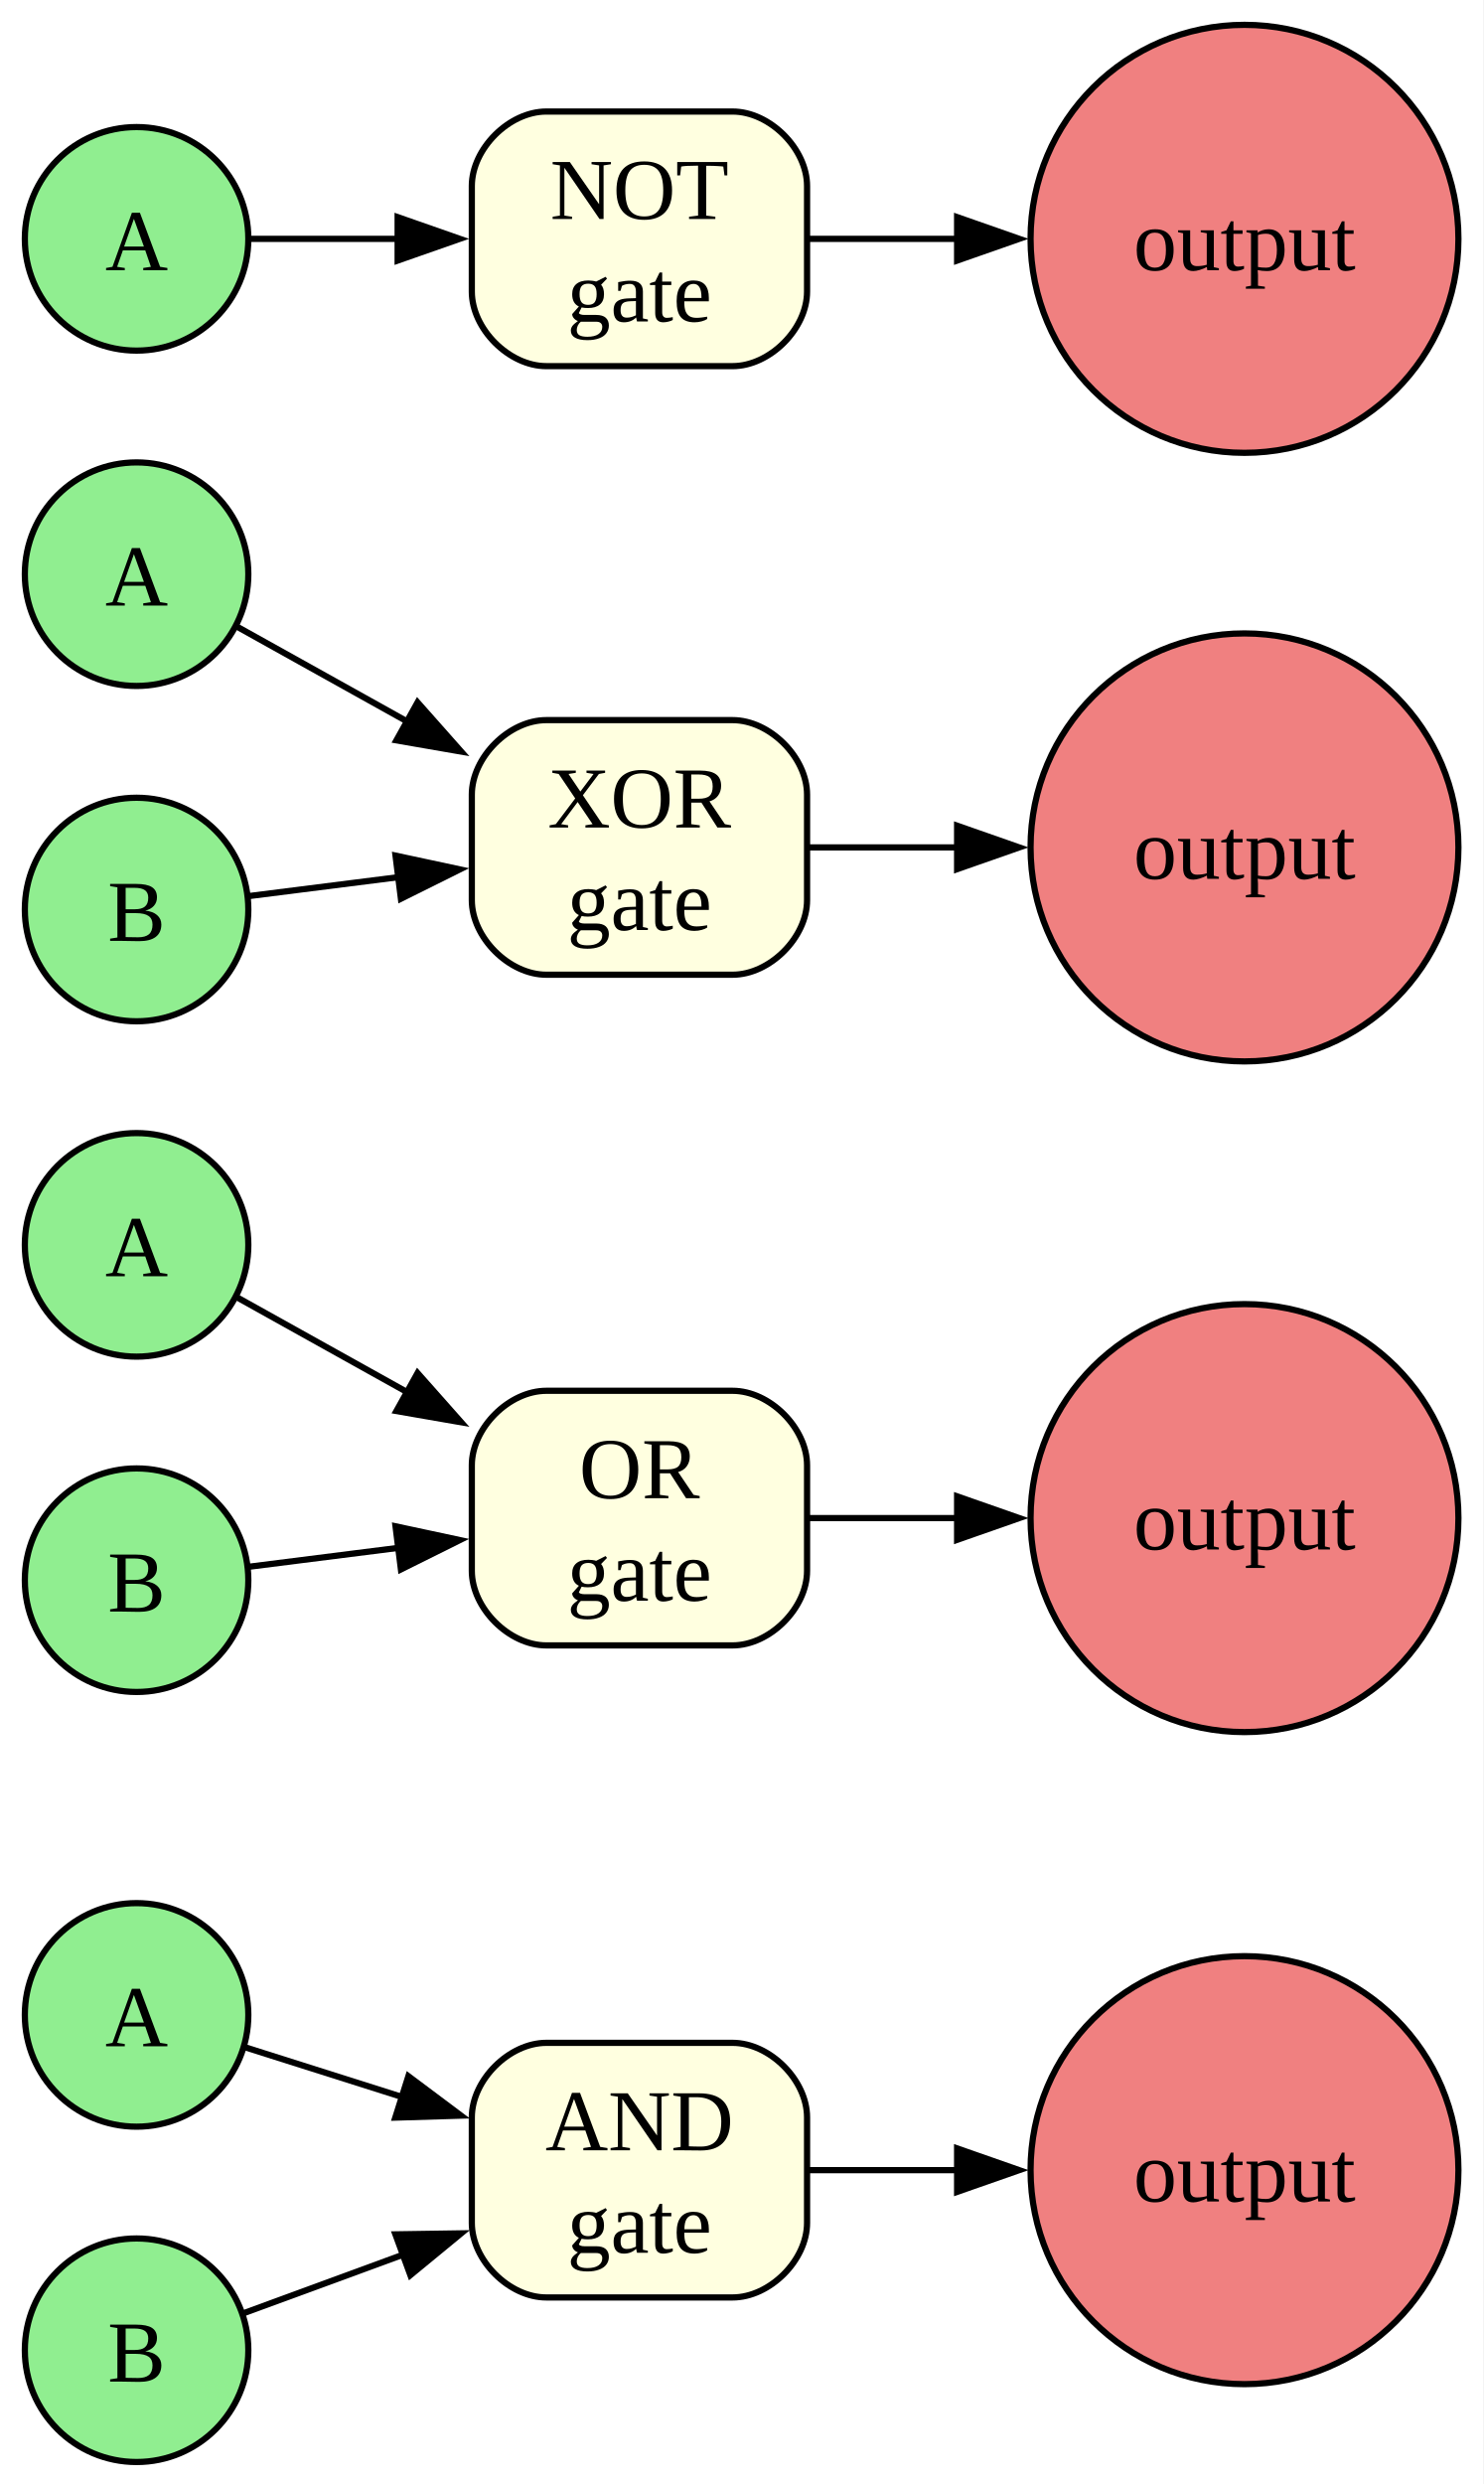
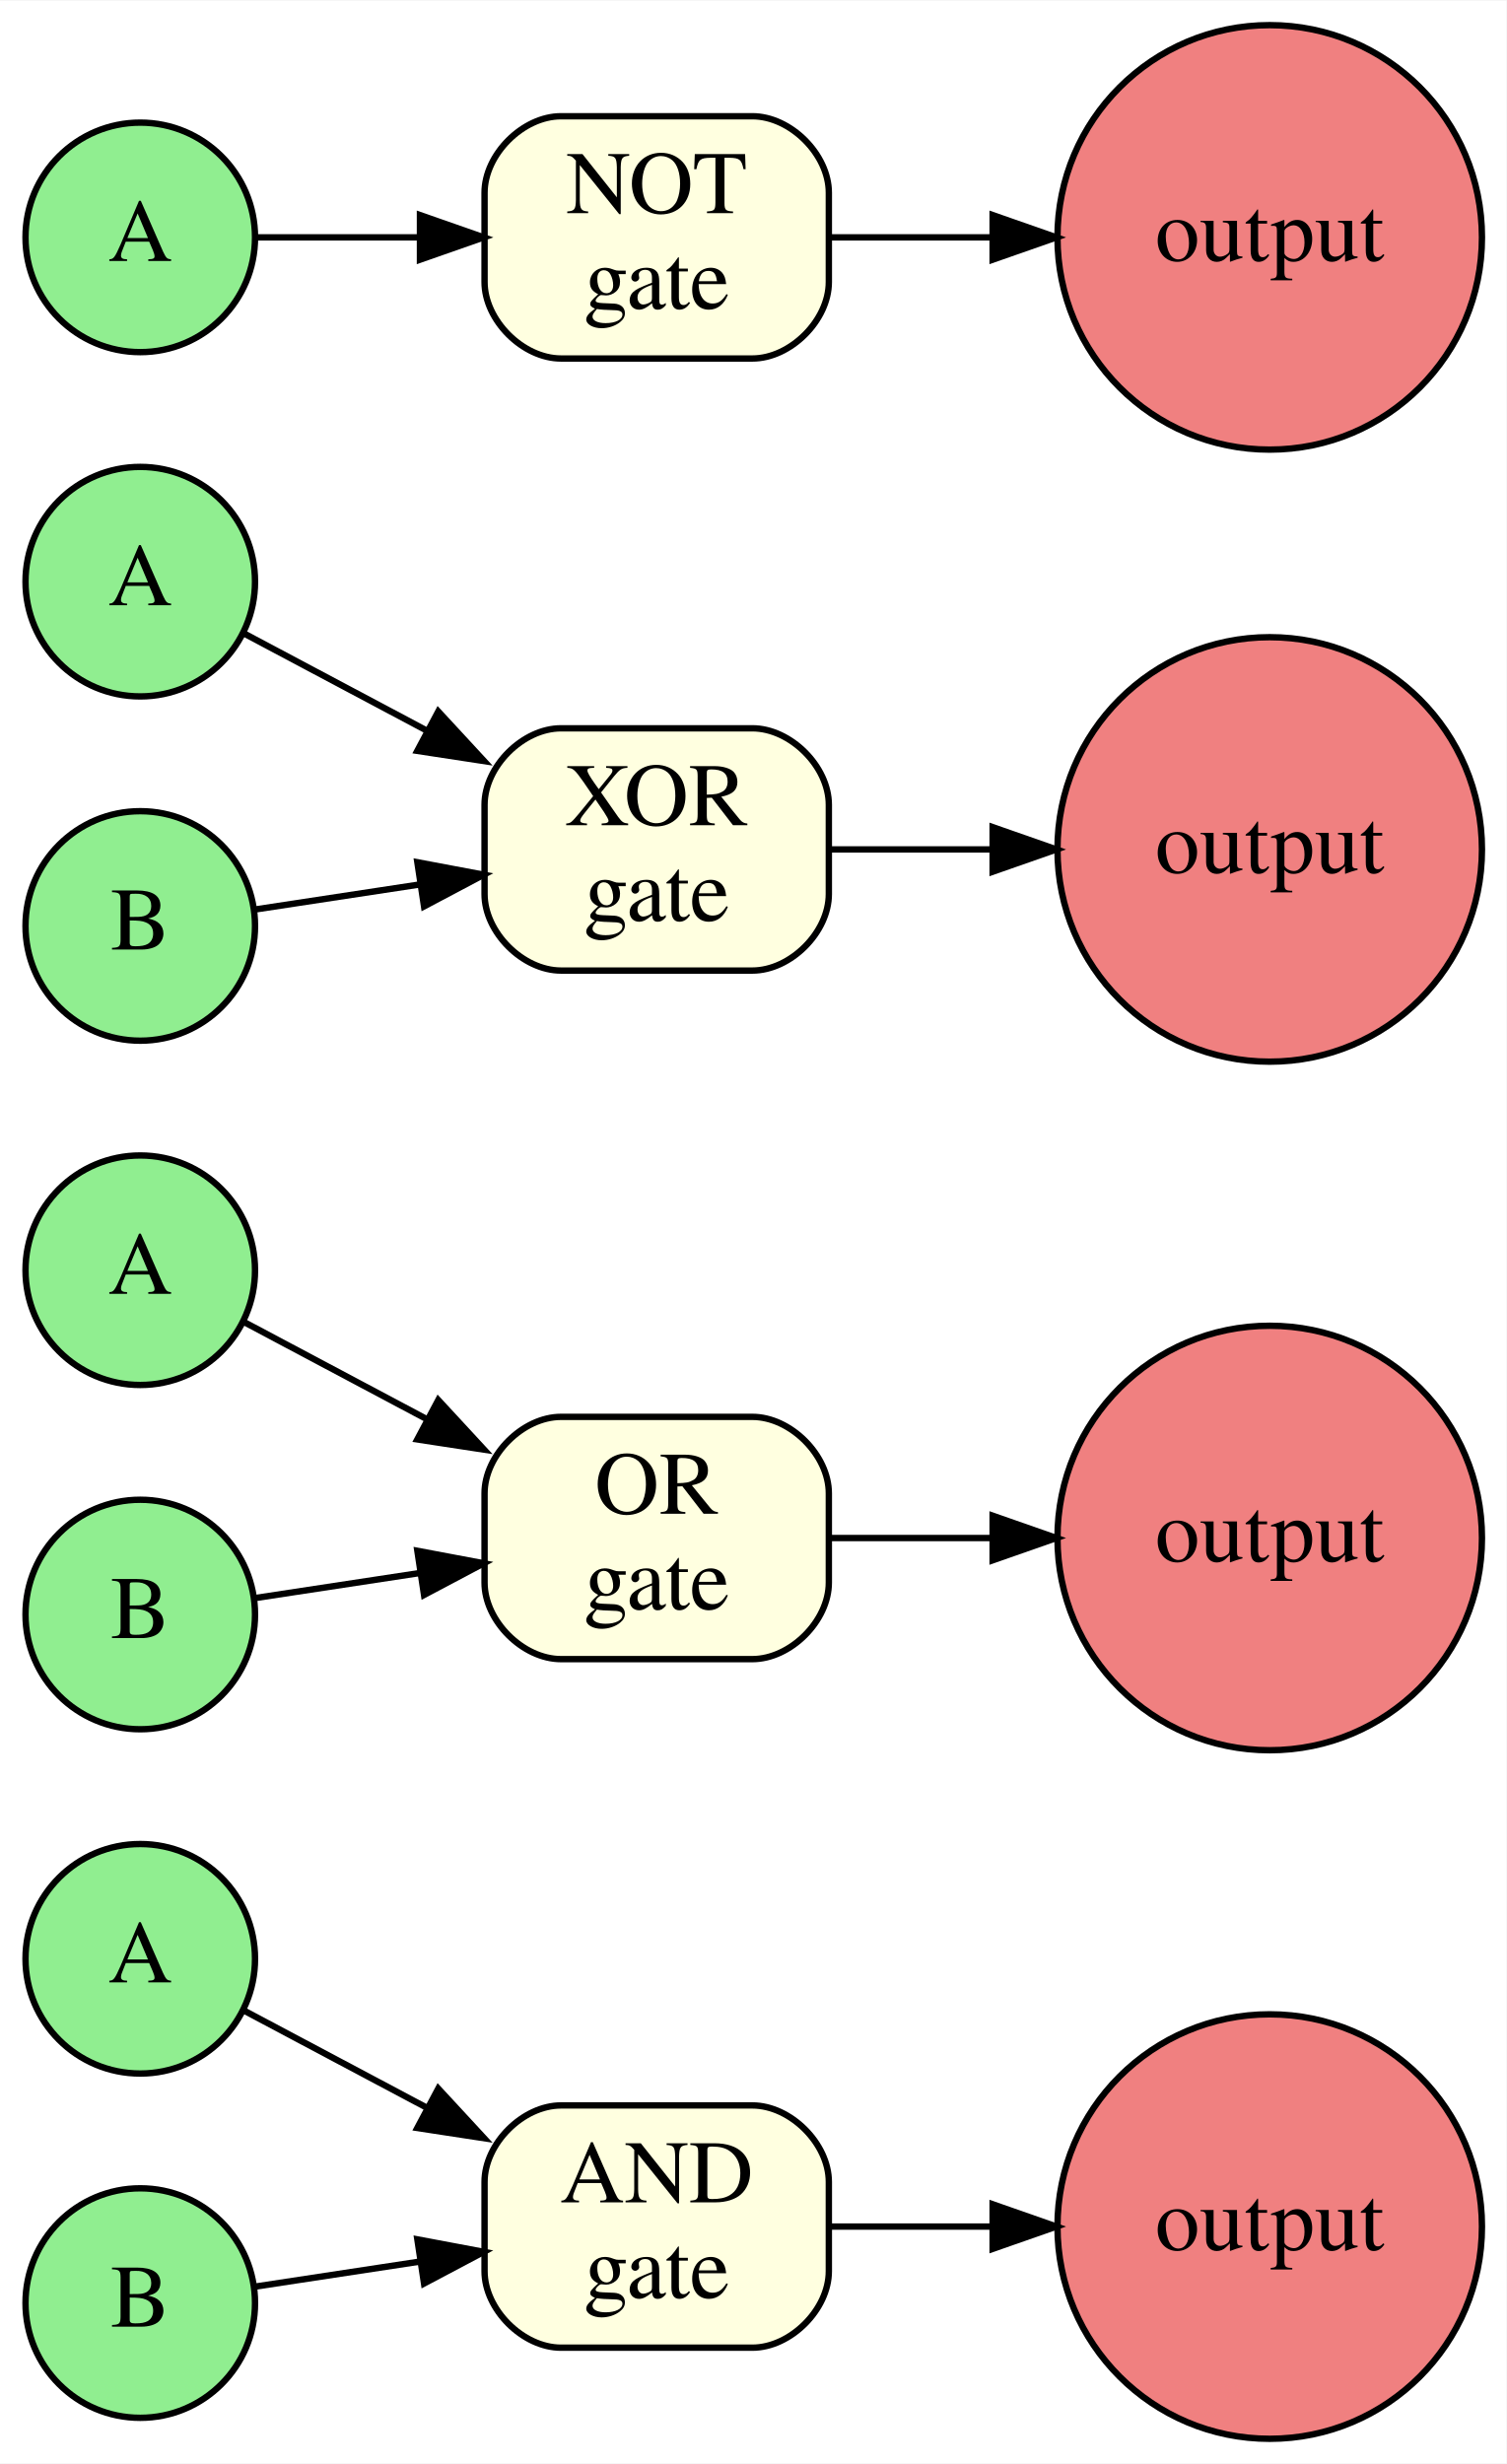
- <svg xmlns="http://www.w3.org/2000/svg" width="239pt" height="400pt" viewBox="0.00 0.00 239.00 400.00">
-   <g id="graph0" class="graph" transform="scale(1 1) rotate(0) translate(4 396.46)">
-     <polygon fill="white" stroke="none" points="-4,4 -4,-396.46 234.92,-396.46 234.92,4 -4,4" />
+ <svg xmlns="http://www.w3.org/2000/svg" width="236pt" height="386pt" viewBox="0.00 0.00 236.29 386.29">
+   <g id="graph0" class="graph" transform="scale(1 1) rotate(0) translate(4 382.29)">
+     <polygon fill="white" stroke="transparent" points="-4,4 -4,-382.29 232.29,-382.29 232.29,4 -4,4" />
    <g id="node1" class="node">
-       <ellipse fill="lightgreen" stroke="black" cx="18" cy="-72" rx="18" ry="18" />
-       <text xml:space="preserve" text-anchor="middle" x="18" y="-66.95" font-family="Times New Roman,serif" font-size="14.00">A</text>
+       <ellipse fill="lightgreen" stroke="black" cx="18" cy="-75.15" rx="18" ry="18" />
+       <text text-anchor="middle" x="18" y="-71.45" font-family="Times,serif" font-size="14.00">A</text>
    </g>
    <g id="node3" class="node">
-       <path fill="lightyellow" stroke="black" d="M114,-67.5C114,-67.5 84,-67.5 84,-67.5 78,-67.5 72,-61.5 72,-55.5 72,-55.5 72,-38.5 72,-38.5 72,-32.5 78,-26.5 84,-26.5 84,-26.5 114,-26.5 114,-26.5 120,-26.5 126,-32.5 126,-38.5 126,-38.5 126,-55.5 126,-55.5 126,-61.5 120,-67.5 114,-67.5" />
-       <text xml:space="preserve" text-anchor="middle" x="99" y="-50.2" font-family="Times New Roman,serif" font-size="14.00">AND</text>
-       <text xml:space="preserve" text-anchor="middle" x="99" y="-33.7" font-family="Times New Roman,serif" font-size="14.00">gate</text>
+       <path fill="lightyellow" stroke="black" d="M114,-52.15C114,-52.15 84,-52.15 84,-52.15 78,-52.15 72,-46.15 72,-40.15 72,-40.15 72,-26.15 72,-26.15 72,-20.15 78,-14.15 84,-14.15 84,-14.15 114,-14.15 114,-14.15 120,-14.15 126,-20.15 126,-26.15 126,-26.15 126,-40.15 126,-40.15 126,-46.15 120,-52.15 114,-52.15" />
+       <text text-anchor="middle" x="99" y="-36.95" font-family="Times,serif" font-size="14.00">AND</text>
+       <text text-anchor="middle" x="99" y="-21.95" font-family="Times,serif" font-size="14.00">gate</text>
    </g>
    <g id="edge1" class="edge">
-       <path fill="none" stroke="black" d="M35.37,-66.82C42.82,-64.46 51.97,-61.57 60.96,-58.72" />
-       <polygon fill="black" stroke="black" points="61.78,-62.13 70.26,-55.78 59.67,-55.46 61.78,-62.13" />
+       <path fill="none" stroke="black" d="M34.23,-67.05C42.4,-62.71 52.83,-57.16 62.88,-51.82" />
+       <polygon fill="black" stroke="black" points="64.74,-54.79 71.93,-47.01 61.45,-48.61 64.74,-54.79" />
    </g>
    <g id="node2" class="node">
-       <ellipse fill="lightgreen" stroke="black" cx="18" cy="-18" rx="18" ry="18" />
-       <text xml:space="preserve" text-anchor="middle" x="18" y="-12.95" font-family="Times New Roman,serif" font-size="14.00">B</text>
+       <ellipse fill="lightgreen" stroke="black" cx="18" cy="-21.15" rx="18" ry="18" />
+       <text text-anchor="middle" x="18" y="-17.45" font-family="Times,serif" font-size="14.00">B</text>
    </g>
    <g id="edge2" class="edge">
-       <path fill="none" stroke="black" d="M35.37,-24.01C42.82,-26.75 51.97,-30.1 60.96,-33.4" />
-       <polygon fill="black" stroke="black" points="59.69,-36.66 70.28,-36.82 62.1,-30.09 59.69,-36.66" />
+       <path fill="none" stroke="black" d="M36.14,-23.75C43.73,-24.9 52.95,-26.3 61.93,-27.67" />
+       <polygon fill="black" stroke="black" points="61.46,-31.14 71.87,-29.18 62.51,-24.22 61.46,-31.14" />
    </g>
    <g id="node4" class="node">
-       <ellipse fill="lightcoral" stroke="black" cx="196.46" cy="-47" rx="34.46" ry="34.46" />
-       <text xml:space="preserve" text-anchor="middle" x="196.46" y="-41.95" font-family="Times New Roman,serif" font-size="14.00">output</text>
+       <ellipse fill="lightcoral" stroke="black" cx="195.15" cy="-33.15" rx="33.29" ry="33.29" />
+       <text text-anchor="middle" x="195.15" y="-29.45" font-family="Times,serif" font-size="14.00">output</text>
    </g>
    <g id="edge3" class="edge">
-       <path fill="none" stroke="black" d="M126.34,-47C133.77,-47 142.06,-47 150.26,-47" />
-       <polygon fill="black" stroke="black" points="150.17,-50.5 160.17,-47 150.17,-43.5 150.17,-50.5" />
+       <path fill="none" stroke="black" d="M126.23,-33.15C134.12,-33.15 143.01,-33.15 151.68,-33.15" />
+       <polygon fill="black" stroke="black" points="151.69,-36.65 161.69,-33.15 151.69,-29.65 151.69,-36.65" />
    </g>
    <g id="node5" class="node">
-       <ellipse fill="lightgreen" stroke="black" cx="18" cy="-196" rx="18" ry="18" />
-       <text xml:space="preserve" text-anchor="middle" x="18" y="-190.95" font-family="Times New Roman,serif" font-size="14.00">A</text>
+       <ellipse fill="lightgreen" stroke="black" cx="18" cy="-183.15" rx="18" ry="18" />
+       <text text-anchor="middle" x="18" y="-179.45" font-family="Times,serif" font-size="14.00">A</text>
    </g>
    <g id="node7" class="node">
-       <path fill="lightyellow" stroke="black" d="M114,-172.5C114,-172.5 84,-172.5 84,-172.5 78,-172.5 72,-166.5 72,-160.5 72,-160.5 72,-143.5 72,-143.5 72,-137.5 78,-131.5 84,-131.5 84,-131.5 114,-131.5 114,-131.5 120,-131.5 126,-137.5 126,-143.5 126,-143.5 126,-160.5 126,-160.5 126,-166.5 120,-172.5 114,-172.5" />
-       <text xml:space="preserve" text-anchor="middle" x="99" y="-155.2" font-family="Times New Roman,serif" font-size="14.00">OR</text>
-       <text xml:space="preserve" text-anchor="middle" x="99" y="-138.7" font-family="Times New Roman,serif" font-size="14.00">gate</text>
+       <path fill="lightyellow" stroke="black" d="M114,-160.15C114,-160.15 84,-160.15 84,-160.15 78,-160.15 72,-154.15 72,-148.15 72,-148.15 72,-134.15 72,-134.15 72,-128.15 78,-122.15 84,-122.15 84,-122.15 114,-122.15 114,-122.15 120,-122.15 126,-128.15 126,-134.15 126,-134.15 126,-148.15 126,-148.15 126,-154.15 120,-160.15 114,-160.15" />
+       <text text-anchor="middle" x="99" y="-144.95" font-family="Times,serif" font-size="14.00">OR</text>
+       <text text-anchor="middle" x="99" y="-129.95" font-family="Times,serif" font-size="14.00">gate</text>
    </g>
    <g id="edge4" class="edge">
-       <path fill="none" stroke="black" d="M34.23,-187.52C42.09,-183.14 52.03,-177.6 61.71,-172.21" />
-       <polygon fill="black" stroke="black" points="63.26,-175.36 70.29,-167.43 59.85,-169.24 63.26,-175.36" />
+       <path fill="none" stroke="black" d="M34.23,-175.05C42.4,-170.71 52.83,-165.16 62.88,-159.82" />
+       <polygon fill="black" stroke="black" points="64.74,-162.79 71.93,-155.01 61.45,-156.61 64.74,-162.79" />
    </g>
    <g id="node6" class="node">
-       <ellipse fill="lightgreen" stroke="black" cx="18" cy="-142" rx="18" ry="18" />
-       <text xml:space="preserve" text-anchor="middle" x="18" y="-136.95" font-family="Times New Roman,serif" font-size="14.00">B</text>
+       <ellipse fill="lightgreen" stroke="black" cx="18" cy="-129.15" rx="18" ry="18" />
+       <text text-anchor="middle" x="18" y="-125.45" font-family="Times,serif" font-size="14.00">B</text>
    </g>
    <g id="edge5" class="edge">
-       <path fill="none" stroke="black" d="M36.14,-144.17C43.26,-145.07 51.81,-146.15 60.26,-147.22" />
-       <polygon fill="black" stroke="black" points="59.71,-150.68 70.07,-148.46 60.58,-143.74 59.71,-150.68" />
+       <path fill="none" stroke="black" d="M36.14,-131.75C43.73,-132.9 52.95,-134.3 61.93,-135.67" />
+       <polygon fill="black" stroke="black" points="61.46,-139.14 71.87,-137.18 62.51,-132.22 61.46,-139.14" />
    </g>
    <g id="node8" class="node">
-       <ellipse fill="lightcoral" stroke="black" cx="196.46" cy="-152" rx="34.46" ry="34.46" />
-       <text xml:space="preserve" text-anchor="middle" x="196.46" y="-146.95" font-family="Times New Roman,serif" font-size="14.00">output</text>
+       <ellipse fill="lightcoral" stroke="black" cx="195.15" cy="-141.15" rx="33.29" ry="33.29" />
+       <text text-anchor="middle" x="195.15" y="-137.45" font-family="Times,serif" font-size="14.00">output</text>
    </g>
    <g id="edge6" class="edge">
-       <path fill="none" stroke="black" d="M126.34,-152C133.77,-152 142.06,-152 150.26,-152" />
-       <polygon fill="black" stroke="black" points="150.17,-155.5 160.17,-152 150.17,-148.5 150.17,-155.5" />
+       <path fill="none" stroke="black" d="M126.23,-141.15C134.12,-141.15 143.01,-141.15 151.68,-141.15" />
+       <polygon fill="black" stroke="black" points="151.69,-144.65 161.69,-141.15 151.69,-137.65 151.69,-144.65" />
    </g>
    <g id="node9" class="node">
-       <ellipse fill="lightgreen" stroke="black" cx="18" cy="-304" rx="18" ry="18" />
-       <text xml:space="preserve" text-anchor="middle" x="18" y="-298.95" font-family="Times New Roman,serif" font-size="14.00">A</text>
+       <ellipse fill="lightgreen" stroke="black" cx="18" cy="-291.15" rx="18" ry="18" />
+       <text text-anchor="middle" x="18" y="-287.45" font-family="Times,serif" font-size="14.00">A</text>
    </g>
    <g id="node11" class="node">
-       <path fill="lightyellow" stroke="black" d="M114,-280.5C114,-280.5 84,-280.5 84,-280.5 78,-280.5 72,-274.5 72,-268.5 72,-268.5 72,-251.5 72,-251.5 72,-245.5 78,-239.5 84,-239.5 84,-239.5 114,-239.5 114,-239.5 120,-239.5 126,-245.5 126,-251.5 126,-251.5 126,-268.5 126,-268.5 126,-274.5 120,-280.5 114,-280.5" />
-       <text xml:space="preserve" text-anchor="middle" x="99" y="-263.2" font-family="Times New Roman,serif" font-size="14.00">XOR</text>
-       <text xml:space="preserve" text-anchor="middle" x="99" y="-246.7" font-family="Times New Roman,serif" font-size="14.00">gate</text>
+       <path fill="lightyellow" stroke="black" d="M114,-268.15C114,-268.15 84,-268.15 84,-268.15 78,-268.15 72,-262.15 72,-256.15 72,-256.15 72,-242.15 72,-242.15 72,-236.15 78,-230.15 84,-230.15 84,-230.15 114,-230.15 114,-230.15 120,-230.15 126,-236.15 126,-242.15 126,-242.15 126,-256.15 126,-256.15 126,-262.15 120,-268.15 114,-268.15" />
+       <text text-anchor="middle" x="99" y="-252.95" font-family="Times,serif" font-size="14.00">XOR</text>
+       <text text-anchor="middle" x="99" y="-237.95" font-family="Times,serif" font-size="14.00">gate</text>
    </g>
    <g id="edge7" class="edge">
-       <path fill="none" stroke="black" d="M34.23,-295.52C42.09,-291.14 52.03,-285.6 61.71,-280.21" />
-       <polygon fill="black" stroke="black" points="63.26,-283.36 70.29,-275.43 59.85,-277.24 63.26,-283.36" />
+       <path fill="none" stroke="black" d="M34.23,-283.05C42.4,-278.71 52.83,-273.16 62.88,-267.82" />
+       <polygon fill="black" stroke="black" points="64.74,-270.79 71.93,-263.01 61.45,-264.61 64.74,-270.79" />
    </g>
    <g id="node10" class="node">
-       <ellipse fill="lightgreen" stroke="black" cx="18" cy="-250" rx="18" ry="18" />
-       <text xml:space="preserve" text-anchor="middle" x="18" y="-244.95" font-family="Times New Roman,serif" font-size="14.00">B</text>
+       <ellipse fill="lightgreen" stroke="black" cx="18" cy="-237.15" rx="18" ry="18" />
+       <text text-anchor="middle" x="18" y="-233.45" font-family="Times,serif" font-size="14.00">B</text>
    </g>
    <g id="edge8" class="edge">
-       <path fill="none" stroke="black" d="M36.14,-252.17C43.26,-253.07 51.81,-254.15 60.26,-255.22" />
-       <polygon fill="black" stroke="black" points="59.71,-258.68 70.07,-256.46 60.58,-251.74 59.71,-258.68" />
+       <path fill="none" stroke="black" d="M36.14,-239.75C43.73,-240.9 52.95,-242.3 61.93,-243.67" />
+       <polygon fill="black" stroke="black" points="61.46,-247.14 71.87,-245.18 62.51,-240.22 61.46,-247.14" />
    </g>
    <g id="node12" class="node">
-       <ellipse fill="lightcoral" stroke="black" cx="196.46" cy="-260" rx="34.46" ry="34.46" />
-       <text xml:space="preserve" text-anchor="middle" x="196.46" y="-254.95" font-family="Times New Roman,serif" font-size="14.00">output</text>
+       <ellipse fill="lightcoral" stroke="black" cx="195.15" cy="-249.15" rx="33.29" ry="33.29" />
+       <text text-anchor="middle" x="195.15" y="-245.45" font-family="Times,serif" font-size="14.00">output</text>
    </g>
    <g id="edge9" class="edge">
-       <path fill="none" stroke="black" d="M126.34,-260C133.77,-260 142.06,-260 150.26,-260" />
-       <polygon fill="black" stroke="black" points="150.17,-263.5 160.17,-260 150.17,-256.5 150.17,-263.5" />
+       <path fill="none" stroke="black" d="M126.23,-249.15C134.12,-249.15 143.01,-249.15 151.68,-249.15" />
+       <polygon fill="black" stroke="black" points="151.69,-252.65 161.69,-249.15 151.69,-245.65 151.69,-252.65" />
    </g>
    <g id="node13" class="node">
-       <ellipse fill="lightgreen" stroke="black" cx="18" cy="-358" rx="18" ry="18" />
-       <text xml:space="preserve" text-anchor="middle" x="18" y="-352.95" font-family="Times New Roman,serif" font-size="14.00">A</text>
+       <ellipse fill="lightgreen" stroke="black" cx="18" cy="-345.15" rx="18" ry="18" />
+       <text text-anchor="middle" x="18" y="-341.45" font-family="Times,serif" font-size="14.00">A</text>
    </g>
    <g id="node14" class="node">
-       <path fill="lightyellow" stroke="black" d="M114,-378.5C114,-378.5 84,-378.5 84,-378.5 78,-378.5 72,-372.5 72,-366.5 72,-366.5 72,-349.5 72,-349.5 72,-343.5 78,-337.5 84,-337.5 84,-337.5 114,-337.5 114,-337.5 120,-337.5 126,-343.5 126,-349.5 126,-349.5 126,-366.5 126,-366.5 126,-372.5 120,-378.5 114,-378.5" />
-       <text xml:space="preserve" text-anchor="middle" x="99" y="-361.2" font-family="Times New Roman,serif" font-size="14.00">NOT</text>
-       <text xml:space="preserve" text-anchor="middle" x="99" y="-344.7" font-family="Times New Roman,serif" font-size="14.00">gate</text>
+       <path fill="lightyellow" stroke="black" d="M114,-364.15C114,-364.15 84,-364.15 84,-364.15 78,-364.15 72,-358.15 72,-352.15 72,-352.15 72,-338.15 72,-338.15 72,-332.15 78,-326.15 84,-326.15 84,-326.15 114,-326.15 114,-326.15 120,-326.15 126,-332.15 126,-338.15 126,-338.15 126,-352.15 126,-352.15 126,-358.15 120,-364.15 114,-364.15" />
+       <text text-anchor="middle" x="99" y="-348.95" font-family="Times,serif" font-size="14.00">NOT</text>
+       <text text-anchor="middle" x="99" y="-333.95" font-family="Times,serif" font-size="14.00">gate</text>
    </g>
    <g id="edge10" class="edge">
-       <path fill="none" stroke="black" d="M36.14,-358C43.26,-358 51.81,-358 60.26,-358" />
-       <polygon fill="black" stroke="black" points="60.05,-361.5 70.05,-358 60.05,-354.5 60.05,-361.5" />
+       <path fill="none" stroke="black" d="M36.14,-345.15C43.64,-345.15 52.75,-345.15 61.64,-345.15" />
+       <polygon fill="black" stroke="black" points="61.87,-348.65 71.87,-345.15 61.87,-341.65 61.87,-348.65" />
    </g>
    <g id="node15" class="node">
-       <ellipse fill="lightcoral" stroke="black" cx="196.46" cy="-358" rx="34.46" ry="34.46" />
-       <text xml:space="preserve" text-anchor="middle" x="196.46" y="-352.95" font-family="Times New Roman,serif" font-size="14.00">output</text>
+       <ellipse fill="lightcoral" stroke="black" cx="195.15" cy="-345.15" rx="33.29" ry="33.29" />
+       <text text-anchor="middle" x="195.15" y="-341.45" font-family="Times,serif" font-size="14.00">output</text>
    </g>
    <g id="edge11" class="edge">
-       <path fill="none" stroke="black" d="M126.34,-358C133.77,-358 142.06,-358 150.26,-358" />
-       <polygon fill="black" stroke="black" points="150.17,-361.5 160.17,-358 150.17,-354.5 150.17,-361.5" />
+       <path fill="none" stroke="black" d="M126.23,-345.15C134.12,-345.15 143.01,-345.15 151.68,-345.15" />
+       <polygon fill="black" stroke="black" points="151.69,-348.65 161.69,-345.15 151.69,-341.65 151.69,-348.65" />
    </g>
  </g>
</svg>
